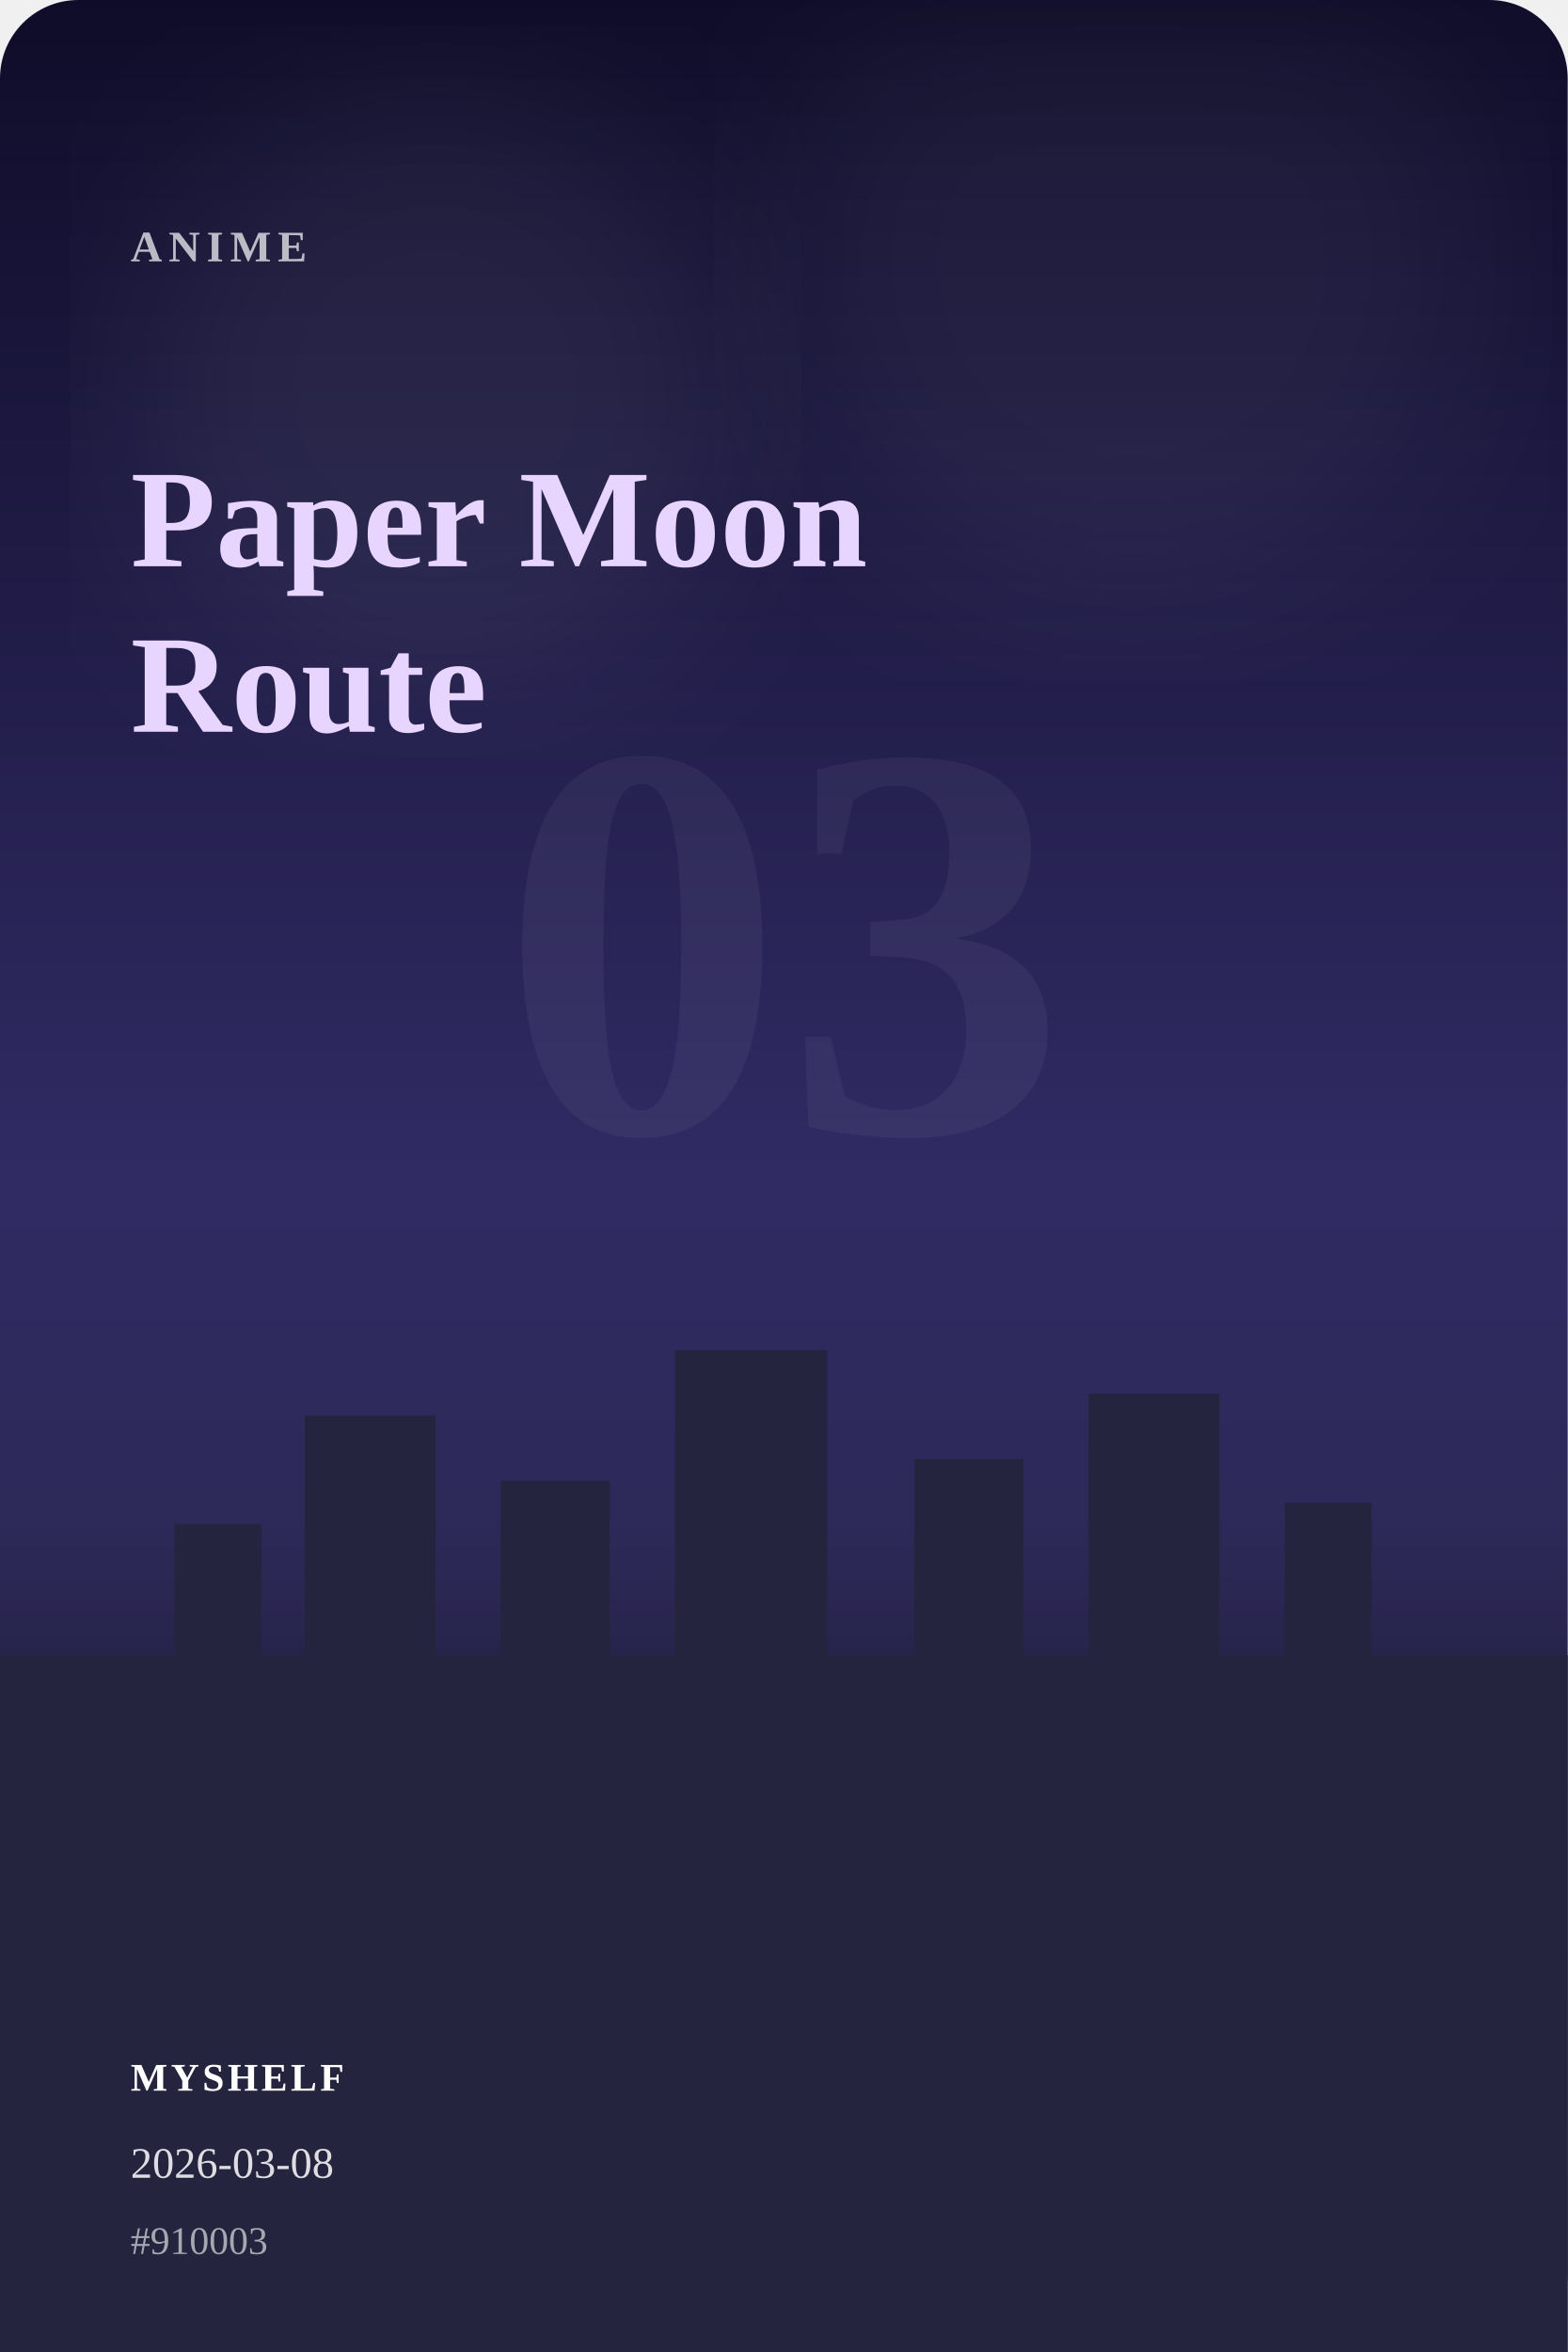
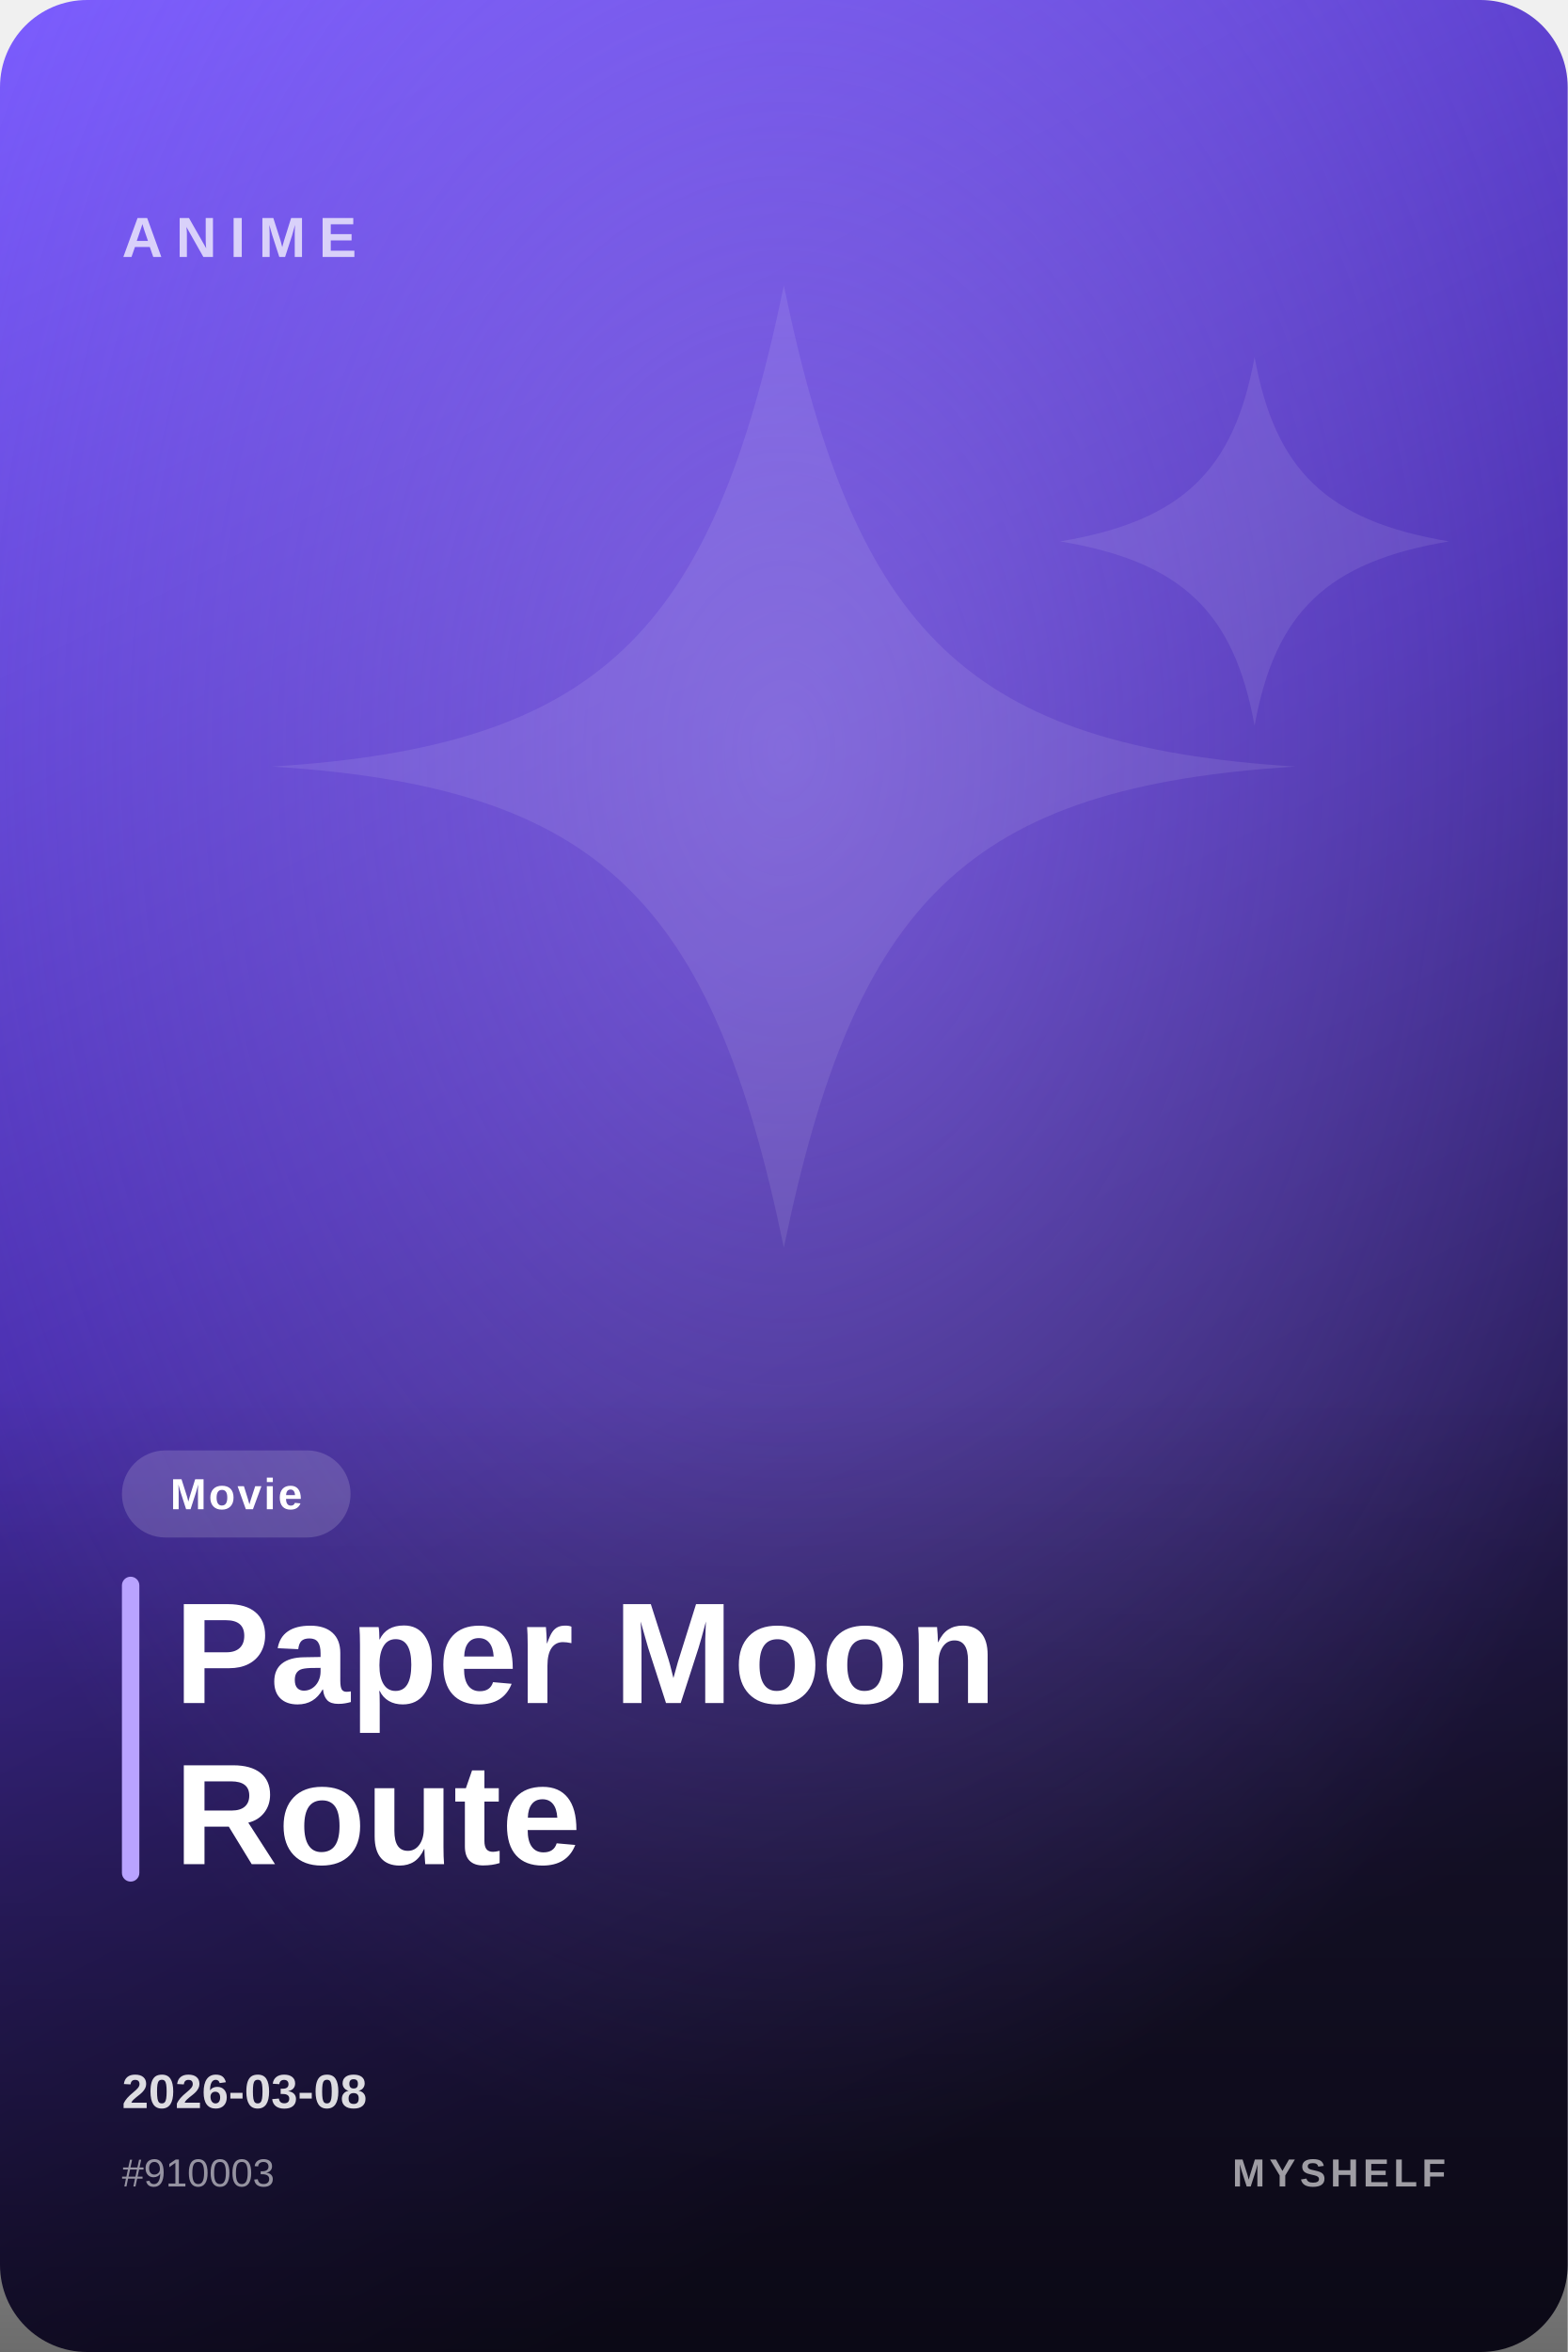
- <svg xmlns="http://www.w3.org/2000/svg" width="720" height="1080" viewBox="0 0 720 1080">
+ <svg xmlns="http://www.w3.org/2000/svg" width="720" height="1080" viewBox="0 0 720 1080" role="img" aria-label="Paper Moon Route">
  <defs>
-     <linearGradient id="bg" x1="0" y1="0" x2="0" y2="1">
-       <stop offset="0%" stop-color="#0f0c29" />
-       <stop offset="50%" stop-color="#302b63" />
-       <stop offset="100%" stop-color="#24243e" />
+     <linearGradient id="bg" x1="0" y1="0" x2="0.35" y2="1">
+       <stop offset="0%" stop-color="#7b5cff" />
+       <stop offset="52%" stop-color="#4a2fb0" />
+       <stop offset="100%" stop-color="#191430" />
    </linearGradient>
-     <filter id="blur">
-       <feGaussianBlur stdDeviation="40" />
-     </filter>
-     <linearGradient id="fadeBottom" x1="0" y1="0" x2="0" y2="1">
-       <stop offset="0%" stop-color="rgba(0,0,0,0)" />
-       <stop offset="100%" stop-color="rgba(0,0,0,0.6)" />
+     <radialGradient id="glow" cx="0.5" cy="0.32" r="0.6">
+       <stop offset="0%" stop-color="#a78bfa" stop-opacity="0.45" />
+       <stop offset="100%" stop-color="#a78bfa" stop-opacity="0" />
+     </radialGradient>
+     <linearGradient id="fade" x1="0" y1="0" x2="0" y2="1">
+       <stop offset="0%" stop-color="#000000" stop-opacity="0" />
+       <stop offset="100%" stop-color="#000000" stop-opacity="0.55" />
    </linearGradient>
  </defs>
-   <rect width="720" height="1080" rx="36" fill="url(#bg)" />
-   <circle cx="200" cy="180" r="140" fill="white" opacity="0.06" filter="url(#blur)" />
-   <circle cx="520" cy="120" r="160" fill="white" opacity="0.05" filter="url(#blur)" />
-   <text x="360" y="520" text-anchor="middle" font-size="260" font-weight="800" fill="rgba(255,255,255,0.05)">
-     03
-   </text>
-   <text x="60" y="260" font-size="64" font-weight="800" fill="#e8d5ff">
-     Paper Moon
-   </text>
-   <text x="60" y="336" font-size="64" font-weight="800" fill="#e8d5ff">
-     Route
-   </text>
-   <text x="60" y="120" font-size="20" font-weight="700" letter-spacing="3" fill="rgba(255,255,255,0.7)">
-     ANIME
-   </text>
-   <rect x="0" y="700" width="720" height="380" fill="url(#fadeBottom)" />
-   <rect x="0" y="760" width="720" height="320" fill="#24243e" />
-   <rect x="80" y="700" width="40" height="80" fill="#24243e" />
-   <rect x="140" y="650" width="60" height="130" fill="#24243e" />
-   <rect x="230" y="680" width="50" height="100" fill="#24243e" />
-   <rect x="310" y="620" width="70" height="160" fill="#24243e" />
-   <rect x="420" y="670" width="50" height="110" fill="#24243e" />
-   <rect x="500" y="640" width="60" height="140" fill="#24243e" />
-   <rect x="590" y="690" width="40" height="90" fill="#24243e" />
-   <text x="60" y="960" font-size="18" font-weight="700" fill="white" letter-spacing="1.5">
-     MYSHELF
-   </text>
-   <text x="60" y="1000" font-size="20" fill="rgba(255,255,255,0.85)">
-     2026-03-08
-   </text>
-   <text x="60" y="1035" font-size="18" fill="rgba(255,255,255,0.6)">
-     #910003
-   </text>
+   <rect width="720" height="1080" rx="40" fill="url(#bg)" />
+   <rect width="720" height="1080" rx="40" fill="url(#glow)" />
+   <g opacity="0.09" transform="translate(360,352) scale(2.35) translate(-360,-430)">
+     <path d="M360 336 C 374 404, 396 426, 460 430 C 396 434, 374 456, 360 524 C 346 456, 324 434, 260 430 C 324 426, 346 404, 360 336 Z" fill="#ffffff" />
+     <path d="M452 350 C 456 372, 466 382, 490 386 C 466 390, 456 400, 452 422 C 448 400, 438 390, 414 386 C 438 382, 448 372, 452 350 Z" fill="#ffffff" />
+   </g>
+   <text x="56" y="118" font-family="'Segoe UI',Arial,sans-serif" font-size="26" font-weight="700" letter-spacing="6" fill="#ffffff" fill-opacity="0.72">ANIME</text>
+   <rect x="0" y="640" width="720" height="440" fill="url(#fade)" />
+   <rect x="56" y="666" width="105" height="40" rx="20" fill="#ffffff" fill-opacity="0.16" />
+   <text x="108.5" y="693" text-anchor="middle" font-family="'Segoe UI',Arial,sans-serif" font-size="20" font-weight="700" letter-spacing="1" fill="#ffffff">Movie</text>
+   <rect x="56" y="724" width="8" height="140" rx="4" fill="#b9a3ff" />
+   <text x="80" y="782" font-family="'Segoe UI',Arial,sans-serif" font-size="66" font-weight="800" fill="#ffffff">Paper Moon</text>
+   <text x="80" y="856" font-family="'Segoe UI',Arial,sans-serif" font-size="66" font-weight="800" fill="#ffffff">Route</text>
+   <text x="56" y="968" font-family="'Segoe UI',Arial,sans-serif" font-size="22" font-weight="600" fill="#ffffff" fill-opacity="0.85">2026-03-08</text>
+   <text x="56" y="1004" font-family="'Segoe UI',Arial,sans-serif" font-size="18" fill="#ffffff" fill-opacity="0.55">#910003</text>
+   <text x="664" y="1004" text-anchor="end" font-family="'Segoe UI',Arial,sans-serif" font-size="18" font-weight="700" letter-spacing="2" fill="#ffffff" fill-opacity="0.6">MYSHELF</text>
</svg>
